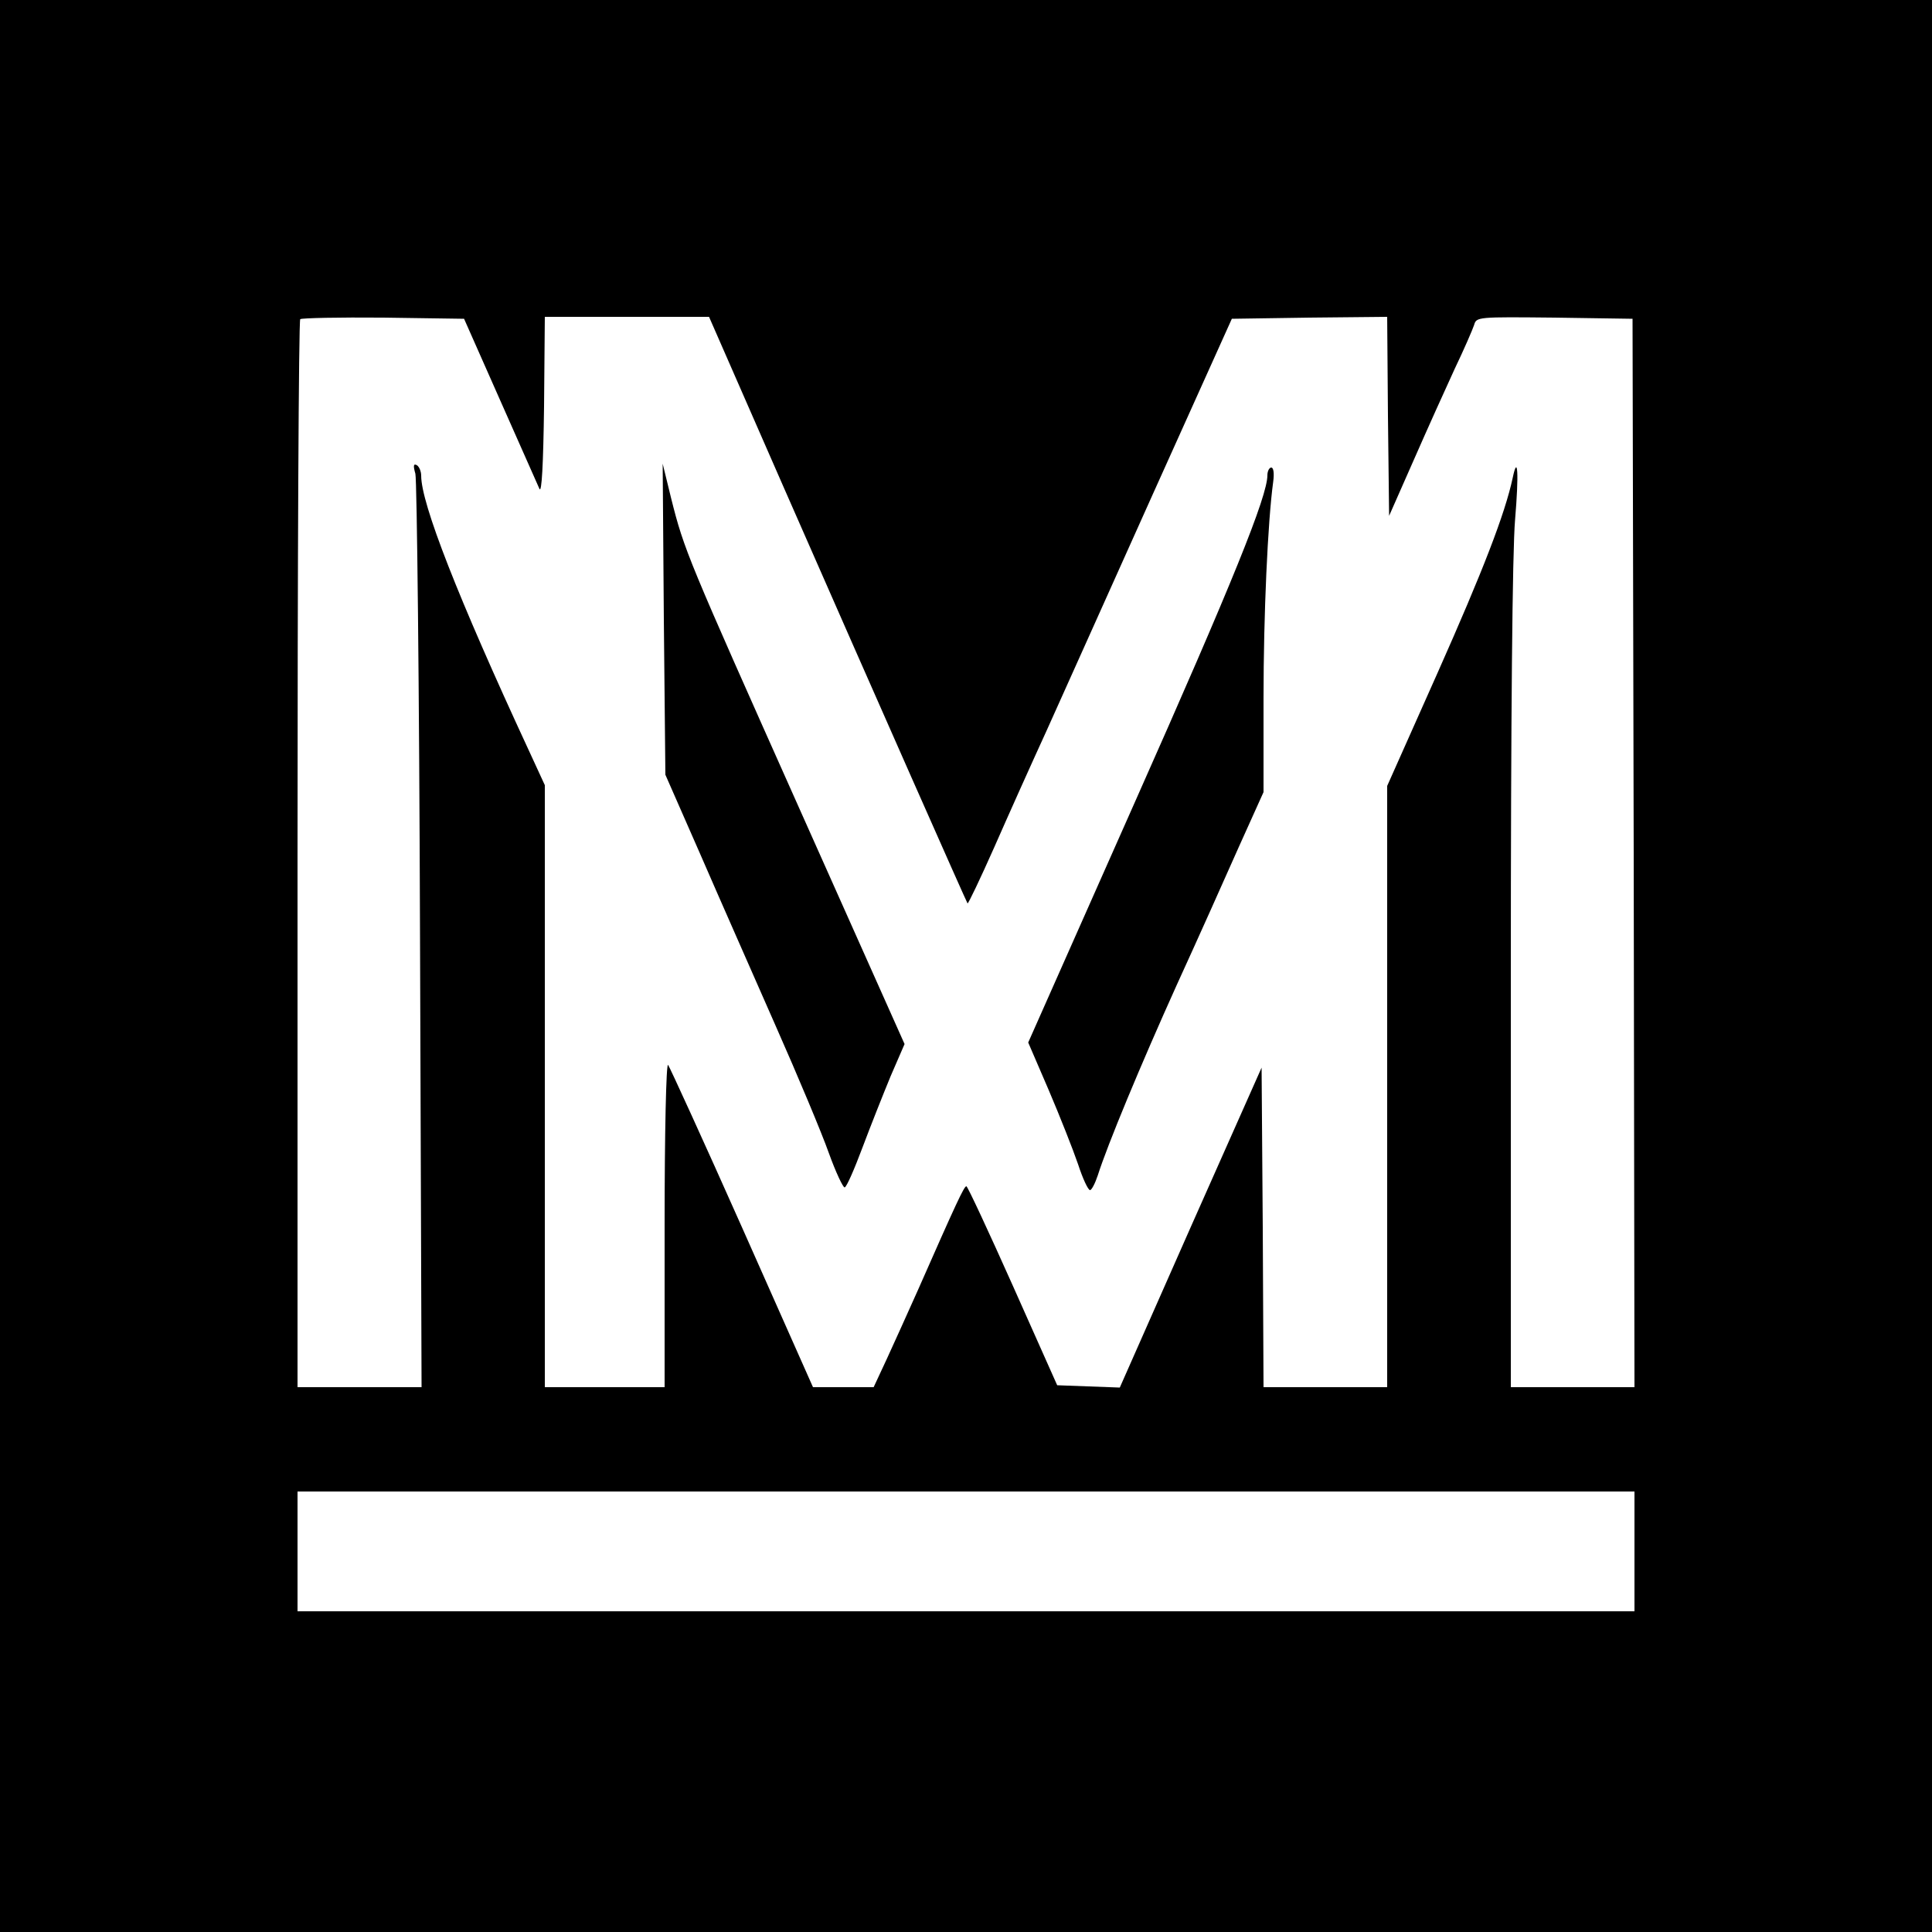
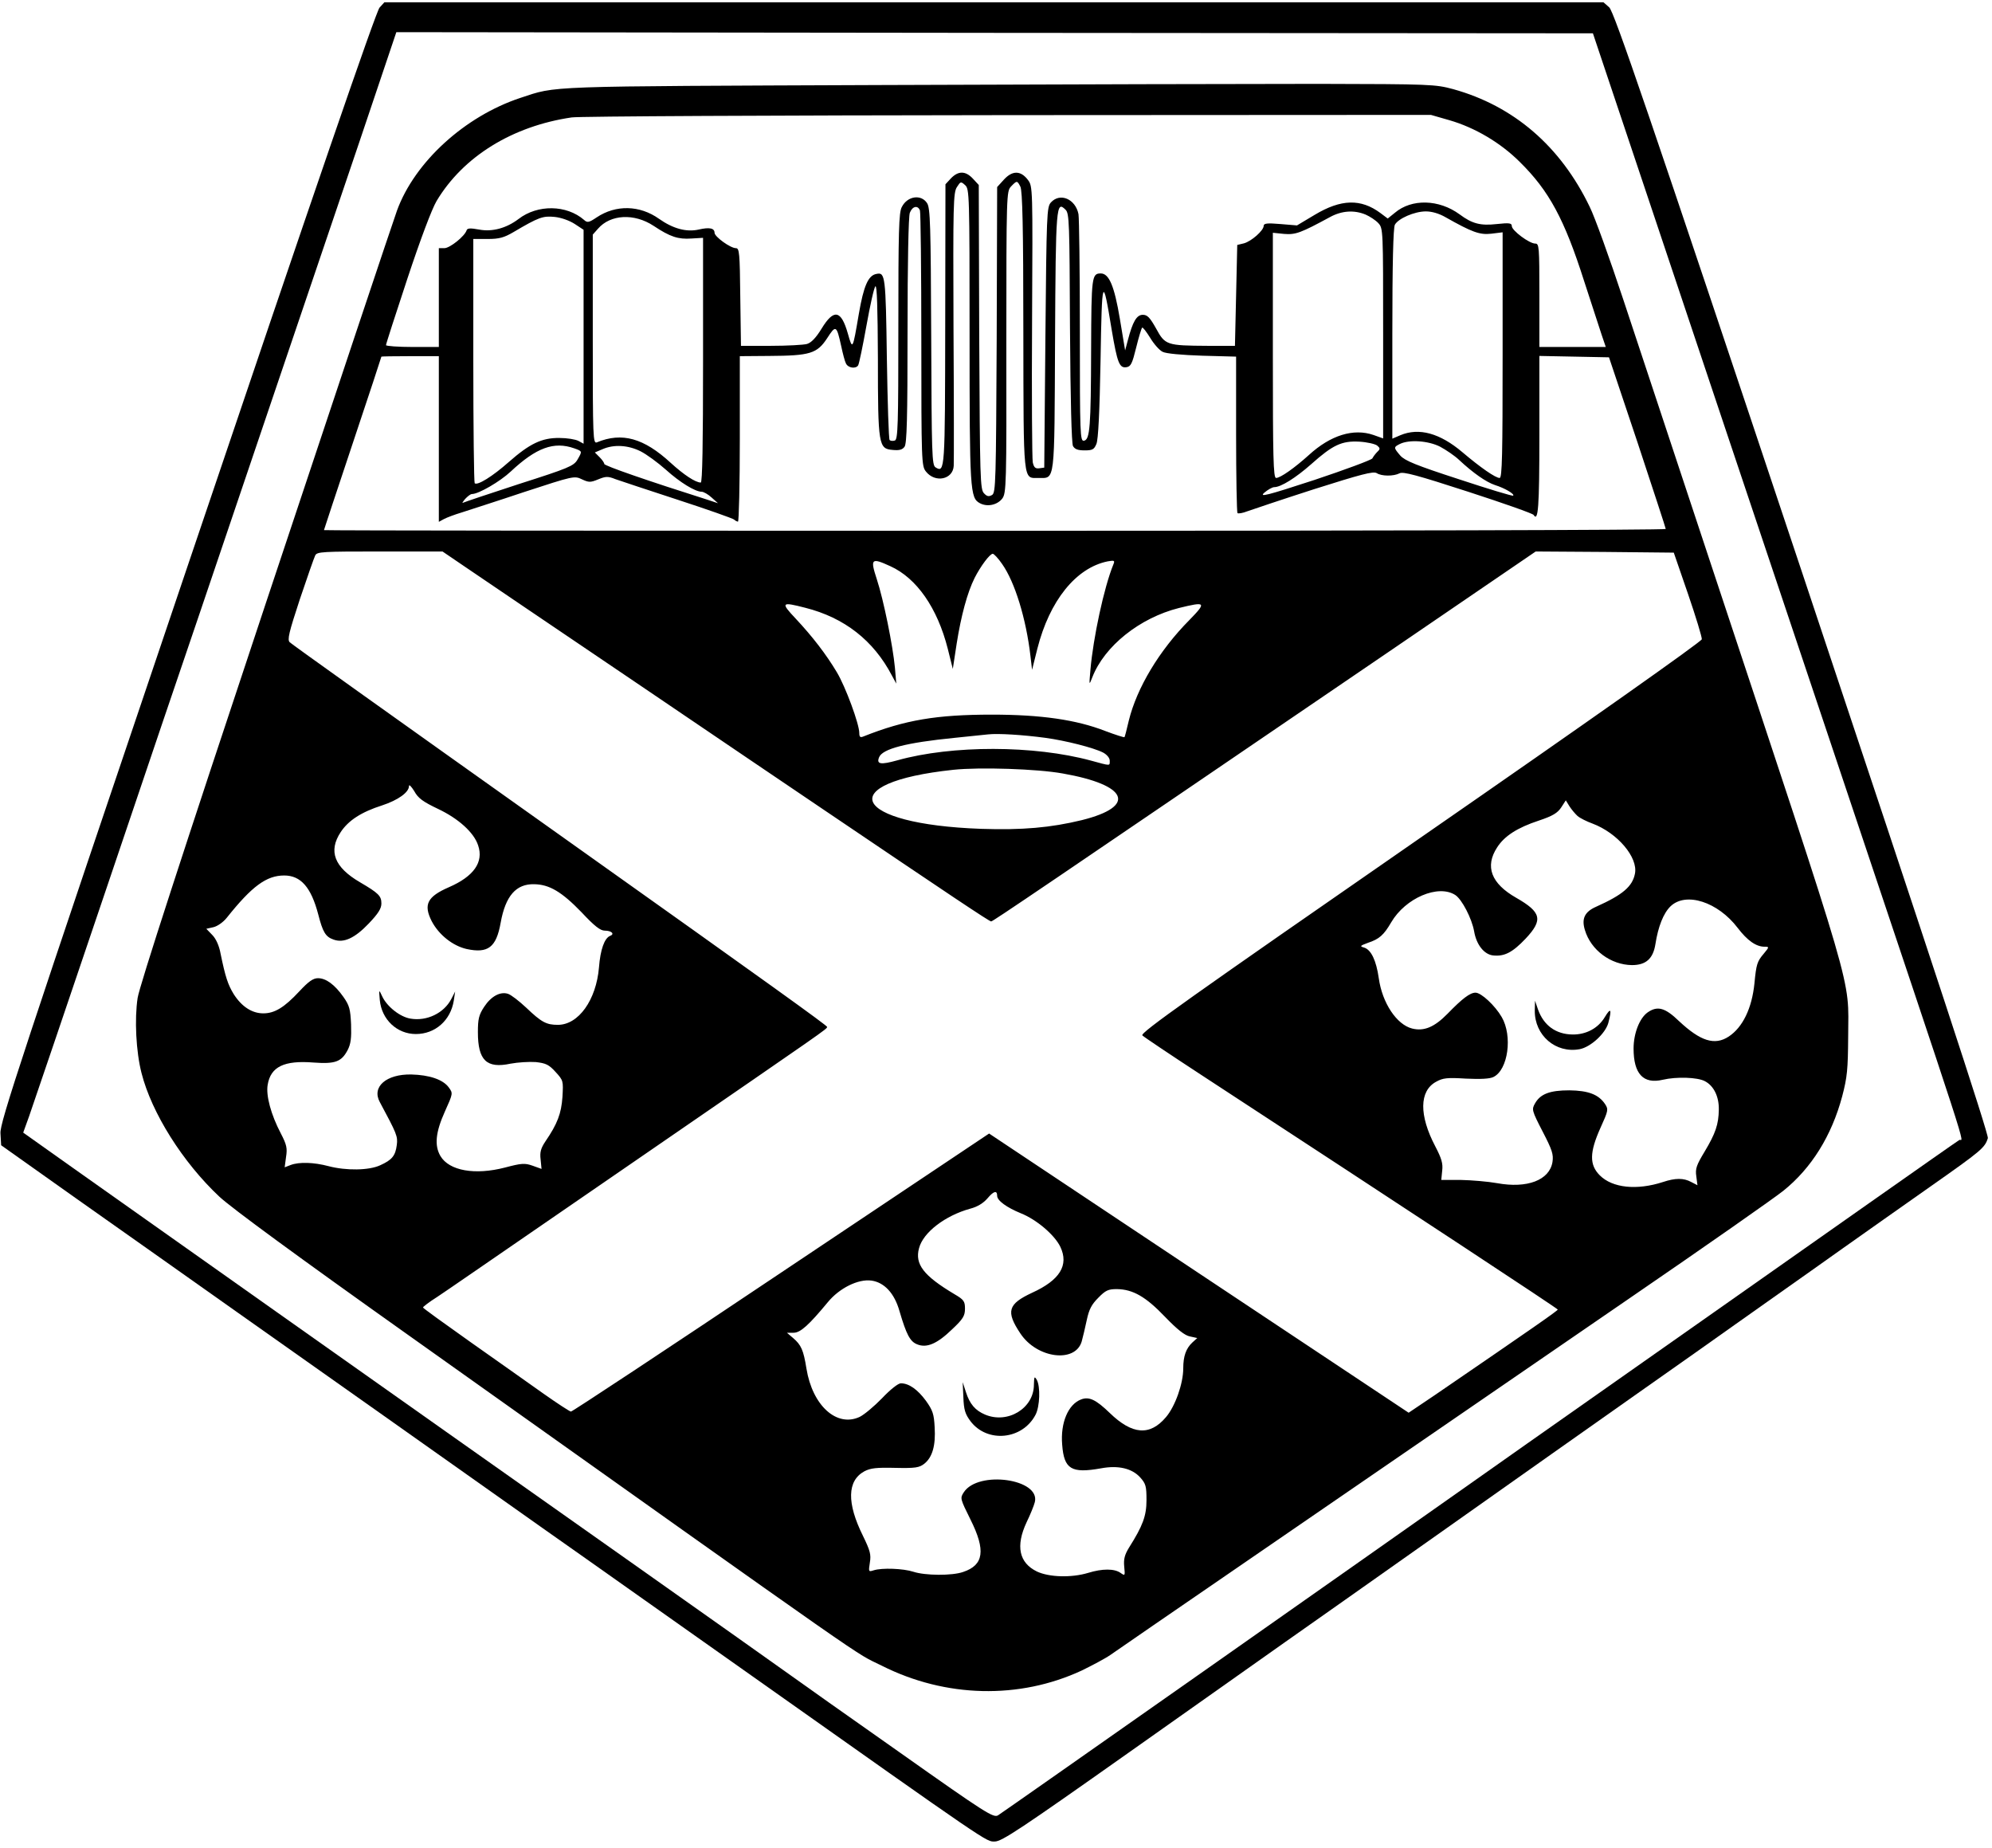
- <svg xmlns="http://www.w3.org/2000/svg" version="1.0" width="500pt" height="500pt" viewBox="0 0 500 500" preserveAspectRatio="xMidYMid meet">
-   <g transform="translate(0,500) scale(0.1,-0.1)" fill="#000000" stroke="none">
-     <path d="M0 2500 l0 -2500 2500 0 2500 0 0 2500 0 2500 -2500 0 -2500 0 0 -2500z m1294 1465 c51 -115 97 -219 102 -230 6 -13 10 63 12 213 l2 232 213 0 212 0 194 -443 c248 -565 472 -1071 475 -1075 2 -1 33 64 69 145 36 82 97 218 136 303 38 85 162 360 274 610 l205 455 201 3 201 2 2 -257 3 -258 64 145 c35 80 83 186 106 236 24 50 46 101 50 113 6 21 9 21 208 19 l202 -3 3 -1382 2 -1383 -160 0 -160 0 0 1059 c0 675 4 1106 11 1186 10 120 7 171 -6 109 -20 -94 -78 -243 -194 -504 l-131 -294 0 -778 0 -778 -160 0 -160 0 -2 414 -3 413 -184 -414 -183 -414 -81 3 -81 3 -115 258 c-63 141 -117 257 -120 257 -6 0 -26 -43 -126 -270 -26 -58 -62 -138 -80 -177 l-34 -73 -78 0 -79 0 -183 412 c-101 227 -188 417 -192 422 -5 6 -9 -178 -9 -412 l0 -422 -155 0 -155 0 0 779 0 779 -41 89 c-185 399 -279 640 -279 712 0 11 -5 23 -11 27 -9 5 -10 -1 -4 -22 4 -16 10 -554 12 -1196 l4 -1168 -160 0 -161 0 0 1378 c0 758 3 1382 7 1386 4 3 101 5 215 4 l209 -3 93 -210z m2936 -2980 l0 -155 -1730 0 -1730 0 0 155 0 155 1730 0 1730 0 0 -155z" />
-     <path d="M1718 3397 l4 -402 90 -205 c49 -113 137 -312 195 -444 58 -131 120 -279 138 -330 18 -50 37 -90 41 -89 5 1 25 47 46 103 21 56 54 139 73 185 l36 83 -272 609 c-291 652 -298 668 -332 803 l-22 90 3 -403z" />
-     <path d="M3280 3770 c0 -54 -90 -277 -343 -846 l-276 -622 53 -123 c29 -68 63 -154 76 -192 12 -37 26 -67 31 -67 4 0 13 17 20 38 25 79 111 286 204 492 54 118 126 279 161 358 l64 142 0 243 c0 217 11 458 25 560 3 22 1 37 -5 37 -5 0 -10 -9 -10 -20z" />
+ <svg xmlns="http://www.w3.org/2000/svg" version="1.0" width="867pt" height="804pt" viewBox="0 0 867 804" preserveAspectRatio="xMidYMid meet">
+   <g transform="translate(0,804) scale(0.1,-0.1)" fill="#000000" stroke="none">
+     <path d="M1652 8007 c-15 -16 -283 -795 -837 -2435 -730 -2158 -816 -2418 -813 -2464 l3 -52 330 -234 c182 -128 494 -349 695 -491 355 -250 914 -646 1330 -940 113 -79 279 -197 370 -261 91 -64 336 -237 545 -385 1041 -736 1017 -720 1055 -719 30 0 113 55 580 385 300 212 608 430 685 484 77 54 385 271 685 483 300 212 682 482 850 600 168 118 359 253 425 300 66 47 163 115 215 152 52 37 165 116 250 177 85 60 256 181 380 268 225 158 239 170 252 212 4 16 -238 753 -808 2460 -674 2019 -819 2442 -840 2461 l-25 22 -2653 0 -2653 0 -21 -23z m5534 -867 c139 -415 489 -1461 779 -2325 635 -1895 580 -1726 563 -1736 -7 -4 -184 -128 -393 -275 -209 -147 -483 -340 -610 -429 -884 -621 -1064 -748 -1180 -830 -276 -195 -1981 -1393 -2001 -1405 -20 -12 -51 7 -430 275 -225 158 -438 309 -474 335 -36 26 -348 247 -695 492 -1083 764 -2201 1555 -2427 1715 l-217 154 26 72 c14 40 165 484 335 987 170 503 352 1041 405 1195 155 459 524 1546 697 2057 l161 478 2604 -3 2604 -2 253 -755z" />
+     <path d="M3845 7670 c-1499 -6 -1418 -3 -1580 -56 -242 -80 -460 -279 -537 -490 -14 -38 -271 -807 -571 -1709 -364 -1093 -550 -1666 -558 -1718 -14 -92 -7 -234 17 -327 44 -173 179 -388 339 -538 54 -50 343 -262 822 -602 2108 -1498 1929 -1373 2061 -1439 278 -140 599 -147 870 -21 45 22 102 52 125 68 23 16 107 74 187 129 265 182 1446 993 2065 1418 336 230 640 443 677 473 122 98 210 239 256 411 22 84 25 117 26 261 1 269 41 128 -604 2075 -148 446 -316 955 -375 1132 -59 178 -124 359 -146 403 -127 264 -331 439 -594 512 -78 21 -96 22 -585 23 -278 0 -1130 -2 -1895 -5z m2463 -153 c111 -32 223 -98 307 -182 127 -125 194 -249 280 -519 32 -99 66 -203 76 -233 l18 -53 -145 0 -144 0 0 225 c0 212 -1 225 -18 225 -26 0 -102 57 -102 76 0 13 -10 15 -65 9 -71 -8 -107 1 -162 42 -90 66 -209 69 -282 7 l-31 -25 -32 24 c-85 63 -171 61 -286 -8 l-77 -46 -72 6 c-58 5 -73 3 -73 -8 0 -20 -53 -67 -86 -76 l-29 -7 -5 -220 -5 -219 -120 0 c-176 1 -184 3 -223 75 -27 48 -38 60 -58 60 -27 0 -44 -30 -65 -110 l-12 -45 -23 138 c-24 143 -47 197 -83 197 -39 0 -41 -13 -42 -330 -1 -338 -5 -393 -31 -398 -17 -3 -18 25 -18 476 0 264 -3 493 -6 510 -13 66 -80 95 -120 51 -18 -20 -19 -48 -24 -588 l-5 -566 -22 -3 c-16 -2 -23 3 -28 26 -3 16 -5 292 -3 615 3 581 3 586 -18 614 -31 41 -67 42 -104 2 l-30 -33 -2 -665 c-3 -617 -4 -665 -20 -675 -14 -8 -22 -7 -35 7 -17 17 -18 62 -21 680 l-2 662 -26 28 c-32 34 -63 34 -95 1 l-24 -26 -1 -609 c-1 -636 -1 -648 -42 -623 -16 10 -17 53 -19 569 -2 487 -4 560 -18 581 -26 40 -86 31 -110 -17 -13 -23 -15 -108 -15 -519 0 -433 -2 -491 -15 -497 -9 -3 -19 -2 -23 2 -4 3 -9 164 -12 355 -5 359 -7 376 -45 368 -36 -6 -56 -52 -77 -174 -27 -158 -27 -159 -48 -85 -29 102 -61 108 -114 21 -25 -41 -46 -62 -64 -67 -15 -4 -85 -8 -157 -8 l-130 0 -3 213 c-2 191 -4 212 -19 212 -24 0 -93 50 -93 67 0 20 -22 25 -69 14 -54 -12 -112 4 -173 47 -83 59 -187 62 -271 6 -34 -23 -41 -24 -55 -11 -76 66 -202 68 -285 4 -53 -40 -114 -57 -172 -46 -38 7 -51 6 -54 -3 -8 -26 -73 -78 -97 -78 l-24 0 0 -215 0 -215 -115 0 c-63 0 -115 4 -115 8 0 5 42 135 93 289 57 172 106 302 127 338 116 194 330 326 588 364 31 5 886 9 1898 10 l1842 1 80 -23z m-2088 -940 c0 -673 2 -704 45 -727 32 -17 75 -8 97 20 18 24 19 55 18 681 0 645 1 656 20 677 26 27 27 27 41 0 9 -17 13 -175 13 -629 1 -670 -2 -639 66 -639 73 0 69 -30 72 597 3 592 5 611 46 570 16 -16 17 -57 19 -513 2 -320 7 -502 13 -515 8 -14 21 -19 51 -19 34 0 41 4 51 28 8 18 14 137 18 362 6 368 9 377 49 132 24 -141 33 -165 64 -160 19 3 25 16 42 85 11 45 23 84 26 87 3 3 18 -17 35 -44 16 -27 40 -54 54 -61 15 -8 84 -14 173 -17 l147 -4 0 -337 c0 -186 3 -340 6 -344 4 -3 23 0 43 8 20 7 150 51 290 96 205 65 258 79 273 70 22 -14 73 -14 99 -1 15 9 77 -8 299 -80 154 -50 282 -95 285 -101 20 -32 25 33 25 347 l0 345 152 -3 151 -3 124 -370 c67 -203 123 -373 123 -377 0 -5 -1314 -8 -2920 -8 -1606 0 -2920 1 -2920 3 0 1 56 171 125 377 69 206 125 376 125 378 0 1 56 2 125 2 l125 0 0 -360 0 -361 22 12 c13 7 48 20 78 29 30 10 153 49 272 89 214 70 218 71 251 55 30 -14 37 -14 71 0 32 13 42 14 74 1 20 -7 143 -48 272 -90 129 -42 239 -81 245 -86 5 -5 13 -9 17 -9 4 0 8 162 8 360 l0 360 128 1 c177 1 208 10 252 77 38 59 41 57 61 -33 7 -33 16 -68 21 -77 10 -20 43 -24 53 -8 4 6 20 83 36 172 16 89 33 166 39 172 7 7 10 -95 11 -315 0 -377 3 -392 64 -397 29 -3 43 1 52 14 10 14 13 123 13 505 0 293 4 498 10 513 11 29 35 34 44 10 3 -9 6 -262 6 -563 0 -531 1 -549 20 -573 40 -51 118 -35 121 25 1 12 1 284 -1 605 -2 532 -1 584 15 608 16 25 17 25 36 8 18 -17 19 -38 19 -657z m1724 529 c18 -8 43 -24 55 -37 21 -23 21 -27 21 -480 l0 -457 -42 15 c-87 30 -187 -1 -281 -87 -62 -56 -124 -100 -143 -100 -12 0 -14 90 -14 534 l0 533 49 -5 c50 -4 72 4 201 74 50 27 104 31 154 10z m347 -11 c115 -65 149 -78 200 -72 l49 6 0 -534 c0 -432 -2 -535 -13 -535 -18 0 -83 45 -162 112 -98 83 -189 108 -270 74 l-35 -15 0 455 c0 307 4 462 11 476 15 27 85 58 135 58 26 0 57 -9 85 -25z m-3789 -30 l38 -25 0 -465 0 -466 -22 12 c-13 7 -50 13 -83 13 -77 1 -130 -25 -221 -105 -70 -62 -136 -103 -148 -92 -3 4 -6 244 -6 535 l0 528 63 0 c50 0 71 6 112 30 110 65 128 71 179 66 29 -3 65 -16 88 -31z m343 -8 c72 -48 107 -59 164 -55 l51 3 0 -532 c0 -366 -3 -533 -10 -533 -23 0 -74 34 -130 85 -118 109 -213 135 -322 90 -17 -7 -18 18 -18 448 l0 456 23 26 c54 62 157 68 242 12z m3149 -956 c13 -11 14 -15 1 -27 -8 -8 -18 -21 -22 -29 -5 -7 -118 -49 -253 -94 -208 -68 -241 -76 -217 -55 15 13 35 24 43 24 29 0 93 40 161 100 94 84 133 102 209 98 34 -2 69 -10 78 -17z m274 -5 c26 -14 63 -39 82 -57 61 -57 118 -97 157 -110 42 -13 86 -39 79 -46 -2 -3 -108 29 -235 71 -188 61 -236 81 -256 103 -30 35 -30 37 -2 51 41 20 124 14 175 -12z m-3769 -7 c36 -13 36 -12 14 -50 -16 -27 -40 -37 -253 -105 -129 -42 -239 -79 -245 -82 -5 -3 -1 4 9 16 11 12 24 22 30 22 29 0 122 54 169 98 111 104 188 132 276 101z m289 -13 c26 -13 75 -49 110 -80 62 -56 128 -96 156 -96 8 0 28 -11 43 -25 l28 -25 -45 15 c-256 81 -450 148 -450 156 0 5 -9 18 -20 29 l-21 21 33 14 c50 22 112 18 166 -9z m-762 -504 c54 -37 385 -261 734 -497 349 -237 716 -485 815 -552 565 -382 731 -493 739 -493 7 0 205 134 1721 1167 l649 443 301 -2 300 -3 62 -180 c34 -99 61 -188 60 -197 -1 -10 -497 -360 -1225 -864 -1000 -693 -1221 -849 -1210 -860 7 -7 122 -84 255 -171 932 -609 1553 -1018 1553 -1022 0 -5 -108 -80 -536 -373 l-113 -76 -913 607 -913 608 -905 -605 c-497 -333 -909 -605 -915 -605 -5 0 -60 36 -121 79 -61 43 -203 144 -317 224 -113 80 -206 147 -206 150 0 3 27 24 62 46 67 45 72 49 927 637 766 527 770 529 770 538 0 6 -256 190 -1120 804 -850 604 -1207 859 -1219 870 -11 11 -4 41 44 187 32 95 62 181 67 191 8 16 32 17 281 17 l273 0 100 -68z m2336 13 c55 -78 104 -237 123 -400 l7 -60 23 92 c53 209 168 352 306 380 29 5 32 4 25 -13 -41 -100 -88 -320 -100 -459 -6 -69 -6 -69 8 -33 53 137 207 259 377 302 118 29 121 25 46 -52 -132 -133 -229 -296 -264 -438 -9 -38 -17 -71 -19 -72 -1 -2 -39 10 -84 27 -126 49 -280 71 -493 71 -240 0 -378 -23 -559 -95 -14 -6 -18 -2 -18 15 0 39 -60 202 -98 265 -46 77 -105 154 -179 233 -66 70 -63 74 42 47 170 -43 297 -142 377 -295 l19 -35 -6 70 c-9 95 -49 294 -79 385 -29 89 -24 94 59 56 115 -52 205 -182 250 -359 l22 -88 17 111 c19 120 46 221 78 285 26 51 66 105 79 105 5 0 24 -20 41 -45z m188 -756 c88 -12 210 -43 251 -64 17 -9 29 -24 29 -35 0 -24 6 -24 -82 0 -247 67 -604 68 -843 1 -72 -20 -91 -17 -79 13 14 37 117 64 329 85 61 6 126 13 145 15 44 5 153 -2 250 -15z m75 -155 c285 -50 324 -143 84 -203 -136 -33 -259 -44 -439 -38 -564 20 -649 201 -120 257 114 12 364 4 475 -16z m-2719 -154 c89 -42 157 -103 175 -159 25 -73 -19 -135 -127 -182 -94 -41 -112 -75 -75 -148 31 -59 91 -107 152 -121 93 -20 129 7 148 114 21 117 67 170 146 168 66 -1 120 -33 206 -122 57 -61 82 -80 101 -80 30 0 45 -15 23 -23 -24 -10 -42 -59 -48 -137 -12 -142 -89 -250 -179 -250 -50 0 -71 11 -138 75 -31 29 -66 56 -79 60 -34 11 -74 -11 -104 -57 -23 -35 -27 -53 -27 -110 0 -123 38 -159 142 -137 32 6 81 9 110 7 44 -5 57 -11 86 -43 34 -37 34 -39 30 -109 -5 -72 -22 -117 -74 -193 -20 -30 -25 -47 -21 -79 l4 -41 -39 14 c-34 12 -48 11 -120 -8 -131 -34 -243 -14 -281 50 -27 46 -21 104 19 193 36 80 36 80 17 106 -25 34 -84 54 -163 56 -109 2 -173 -54 -137 -120 74 -138 79 -149 74 -187 -6 -47 -21 -65 -72 -88 -49 -23 -149 -24 -225 -4 -64 17 -128 19 -165 5 l-26 -10 6 45 c6 38 3 53 -23 103 -43 82 -65 165 -57 211 13 79 72 107 199 97 95 -7 122 3 149 54 14 27 17 53 15 112 -3 66 -7 82 -33 119 -38 54 -76 82 -111 82 -21 0 -41 -14 -81 -57 -66 -71 -108 -96 -157 -96 -49 0 -94 29 -129 84 -25 41 -36 74 -57 176 -6 34 -20 65 -36 81 l-26 27 31 7 c17 4 42 21 58 41 110 138 173 184 250 184 72 0 117 -51 148 -169 20 -78 32 -98 67 -110 44 -16 92 6 153 70 41 43 55 65 55 87 0 33 -12 45 -94 93 -111 65 -138 135 -83 218 33 50 89 87 180 116 70 23 117 57 117 84 0 9 10 -1 23 -22 17 -31 38 -46 103 -77z m4960 -31 c10 -9 40 -24 65 -33 109 -41 199 -147 185 -218 -11 -56 -53 -92 -169 -144 -50 -22 -64 -52 -49 -101 26 -88 113 -152 205 -153 61 0 92 28 102 91 12 77 35 135 66 165 67 64 206 19 292 -94 42 -55 80 -82 117 -82 21 0 21 -1 -4 -31 -28 -33 -32 -45 -40 -129 -11 -108 -51 -191 -112 -231 -61 -40 -123 -20 -216 67 -61 59 -94 68 -137 38 -35 -25 -61 -91 -61 -157 0 -110 42 -156 127 -136 60 14 151 11 183 -6 39 -20 62 -67 61 -124 -1 -64 -14 -103 -62 -183 -35 -58 -41 -74 -36 -107 l5 -39 -27 14 c-33 18 -69 18 -123 0 -114 -37 -220 -26 -275 29 -46 46 -45 100 3 207 34 75 35 80 20 103 -28 42 -73 59 -156 60 -85 0 -126 -16 -149 -57 -15 -26 -14 -31 33 -122 42 -81 48 -100 43 -133 -13 -79 -110 -116 -241 -92 -39 7 -110 13 -157 14 l-86 0 4 40 c4 32 -3 54 -30 106 -71 135 -70 241 3 281 30 17 49 19 130 14 65 -3 104 -1 120 7 64 31 84 179 36 261 -29 50 -89 106 -114 106 -24 0 -58 -26 -122 -92 -57 -58 -102 -77 -154 -64 -67 17 -130 111 -145 219 -11 77 -33 123 -63 133 -21 6 -19 8 16 21 49 16 69 34 101 89 62 106 205 167 279 119 29 -19 72 -102 82 -158 10 -59 44 -101 83 -105 49 -5 84 13 141 73 77 82 69 115 -41 178 -109 62 -137 136 -83 219 32 50 88 86 182 117 60 20 81 33 97 57 l20 31 16 -26 c9 -14 25 -33 35 -42z m-2526 -1653 c0 -21 42 -51 103 -76 68 -27 147 -94 172 -146 38 -80 -2 -145 -123 -200 -105 -49 -115 -81 -51 -177 72 -109 239 -130 267 -35 5 18 15 60 22 93 10 47 21 68 50 97 32 33 44 38 81 38 70 -1 126 -33 210 -121 53 -55 86 -81 108 -85 l32 -7 -21 -19 c-28 -26 -40 -60 -40 -113 0 -66 -35 -165 -75 -212 -70 -83 -147 -77 -245 18 -60 58 -90 72 -124 59 -57 -21 -91 -102 -83 -197 8 -107 40 -126 169 -103 75 14 135 0 171 -40 24 -27 27 -38 27 -98 0 -69 -16 -112 -76 -207 -19 -31 -24 -50 -21 -82 4 -41 4 -42 -16 -28 -27 19 -79 19 -141 0 -73 -22 -170 -19 -223 6 -78 38 -93 111 -45 214 16 33 32 72 36 88 25 101 -246 139 -309 43 -17 -26 -16 -28 29 -119 67 -134 58 -198 -32 -228 -48 -17 -166 -16 -217 1 -43 14 -136 18 -173 6 -22 -7 -22 -6 -16 34 6 35 1 52 -30 116 -71 143 -69 240 6 281 27 14 52 17 134 15 89 -2 105 1 127 18 35 28 50 79 45 159 -3 57 -8 73 -38 115 -36 49 -74 76 -109 76 -12 0 -46 -27 -82 -65 -34 -35 -77 -71 -97 -81 -100 -47 -206 49 -232 210 -13 81 -23 103 -58 133 l-27 23 29 0 c30 0 67 34 149 133 50 61 132 102 190 94 56 -8 100 -55 122 -133 30 -102 46 -132 76 -144 42 -18 88 2 153 65 48 45 56 59 56 90 0 32 -5 39 -46 63 -134 80 -173 130 -154 200 18 69 114 142 223 172 31 8 57 24 75 45 27 32 42 36 42 11z" />
+     <path d="M1653 3688 c8 -85 75 -148 157 -148 84 0 151 59 165 145 l6 40 -17 -33 c-32 -61 -106 -97 -177 -85 -45 7 -103 52 -124 98 -14 30 -14 30 -10 -17z" />
+     <path d="M6680 3642 c-1 -108 91 -187 195 -168 48 9 112 68 125 114 16 61 11 69 -15 26 -29 -49 -82 -77 -141 -76 -72 1 -125 39 -150 109 l-13 38 -1 -43z" />
+     <path d="M4500 2014 c0 -103 -114 -172 -213 -130 -42 18 -66 45 -83 98 l-14 43 3 -66 c2 -55 8 -73 31 -104 73 -96 226 -81 283 28 19 36 22 124 5 153 -10 16 -11 13 -12 -22z" />
  </g>
</svg>
